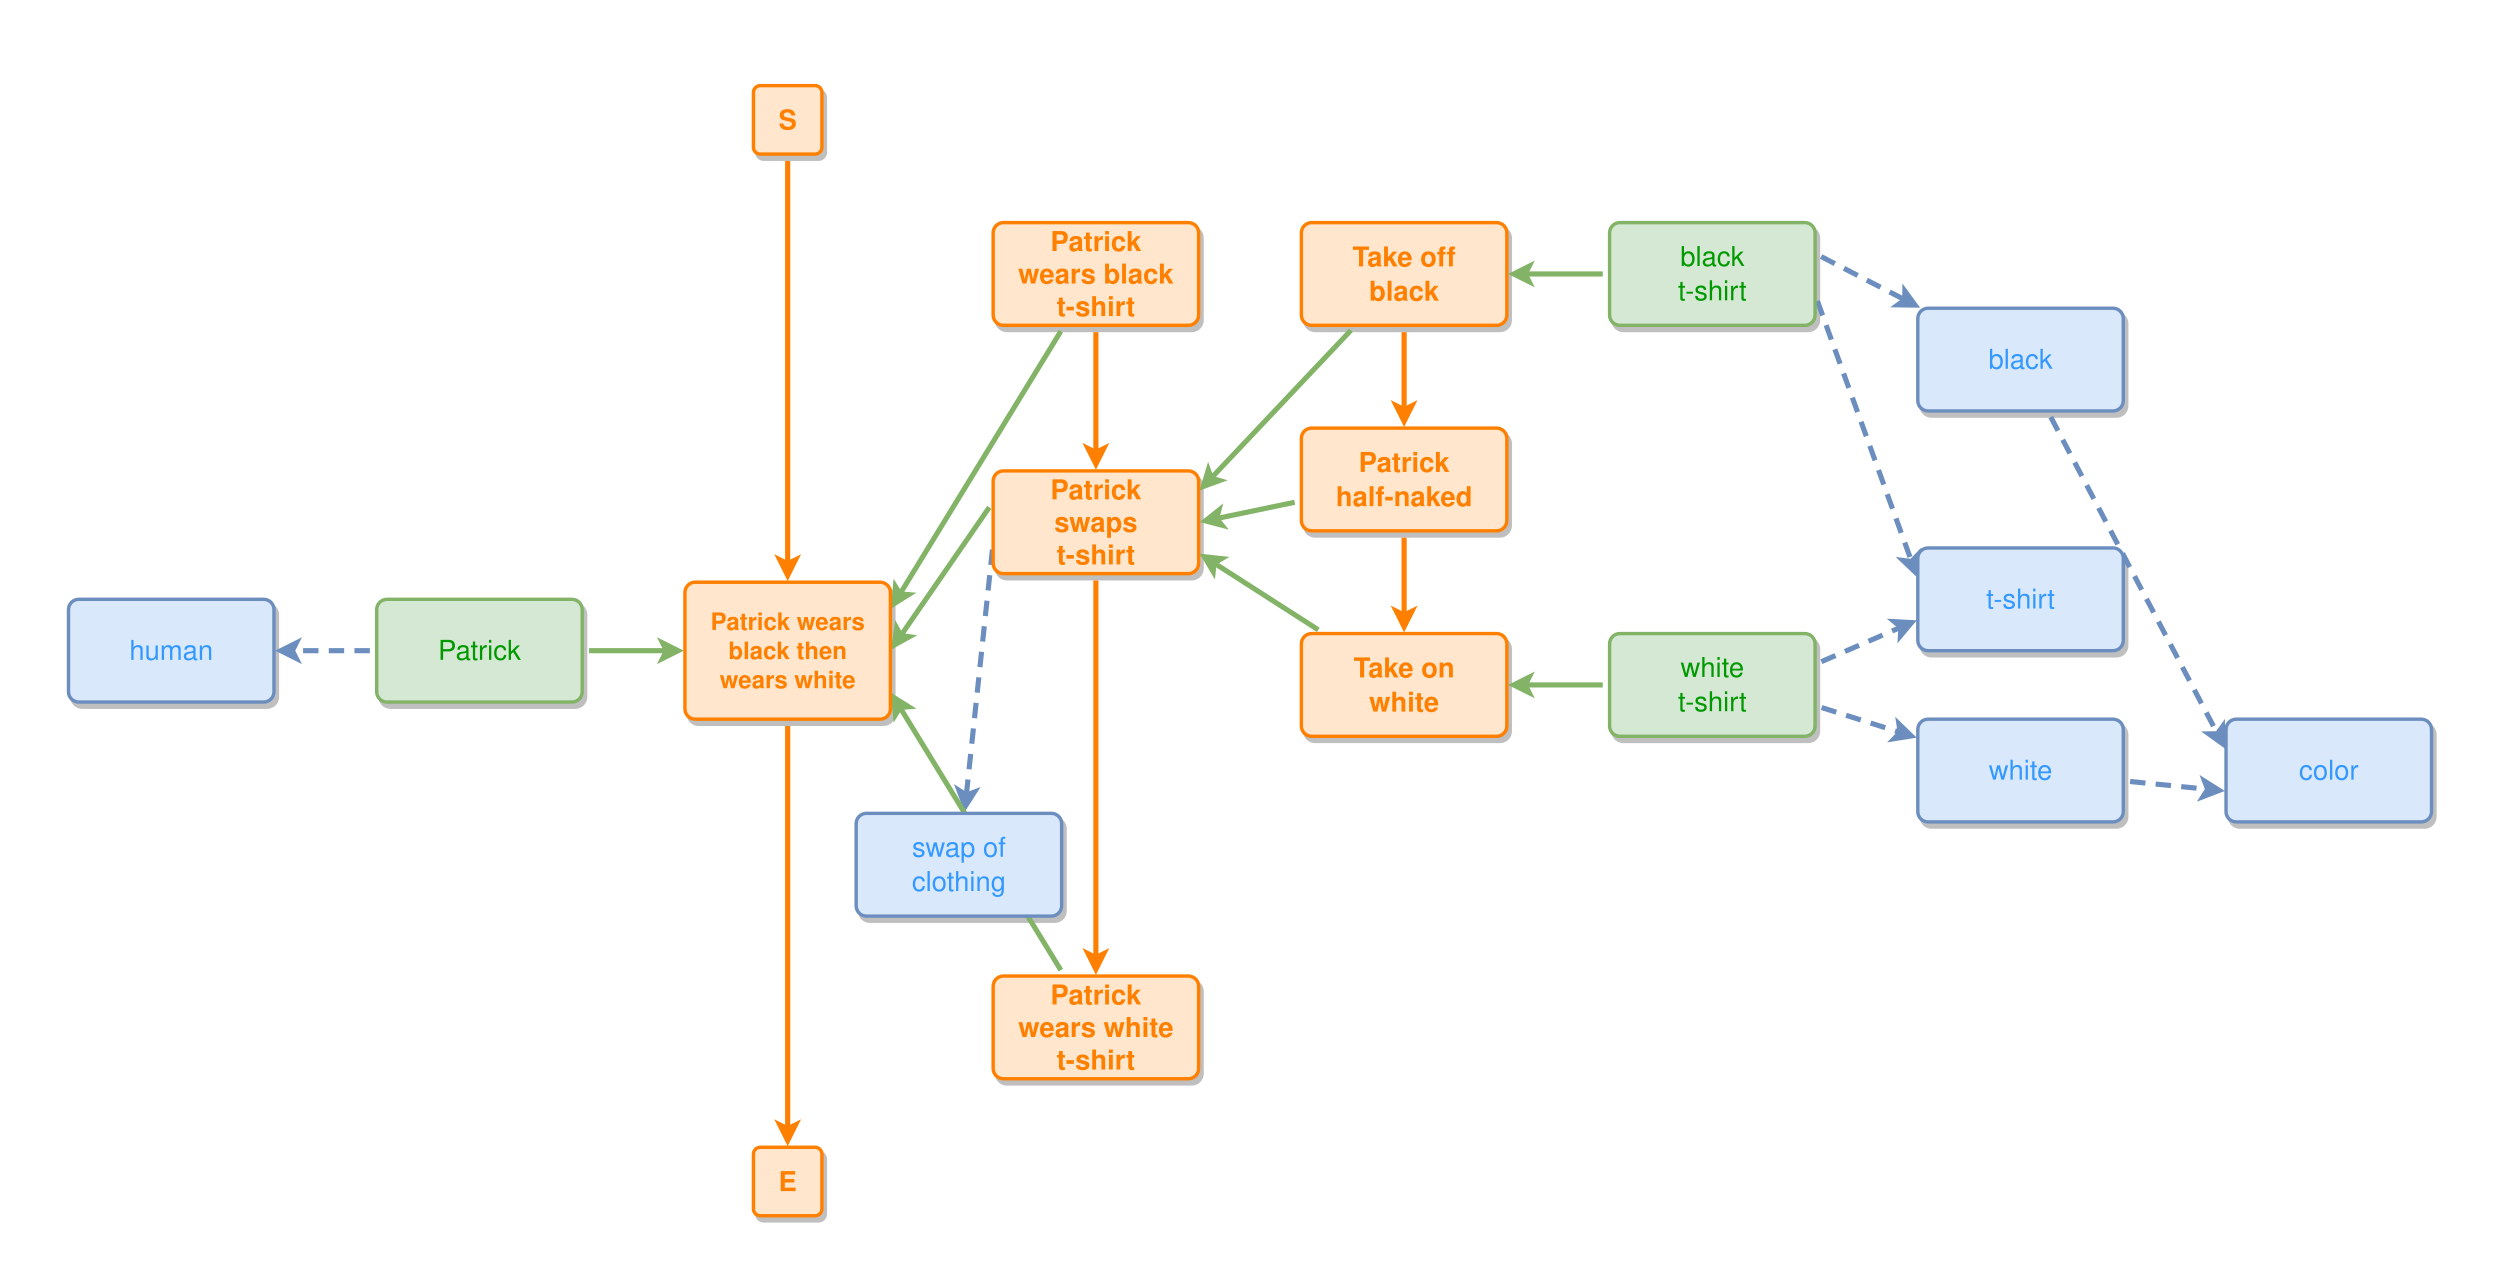
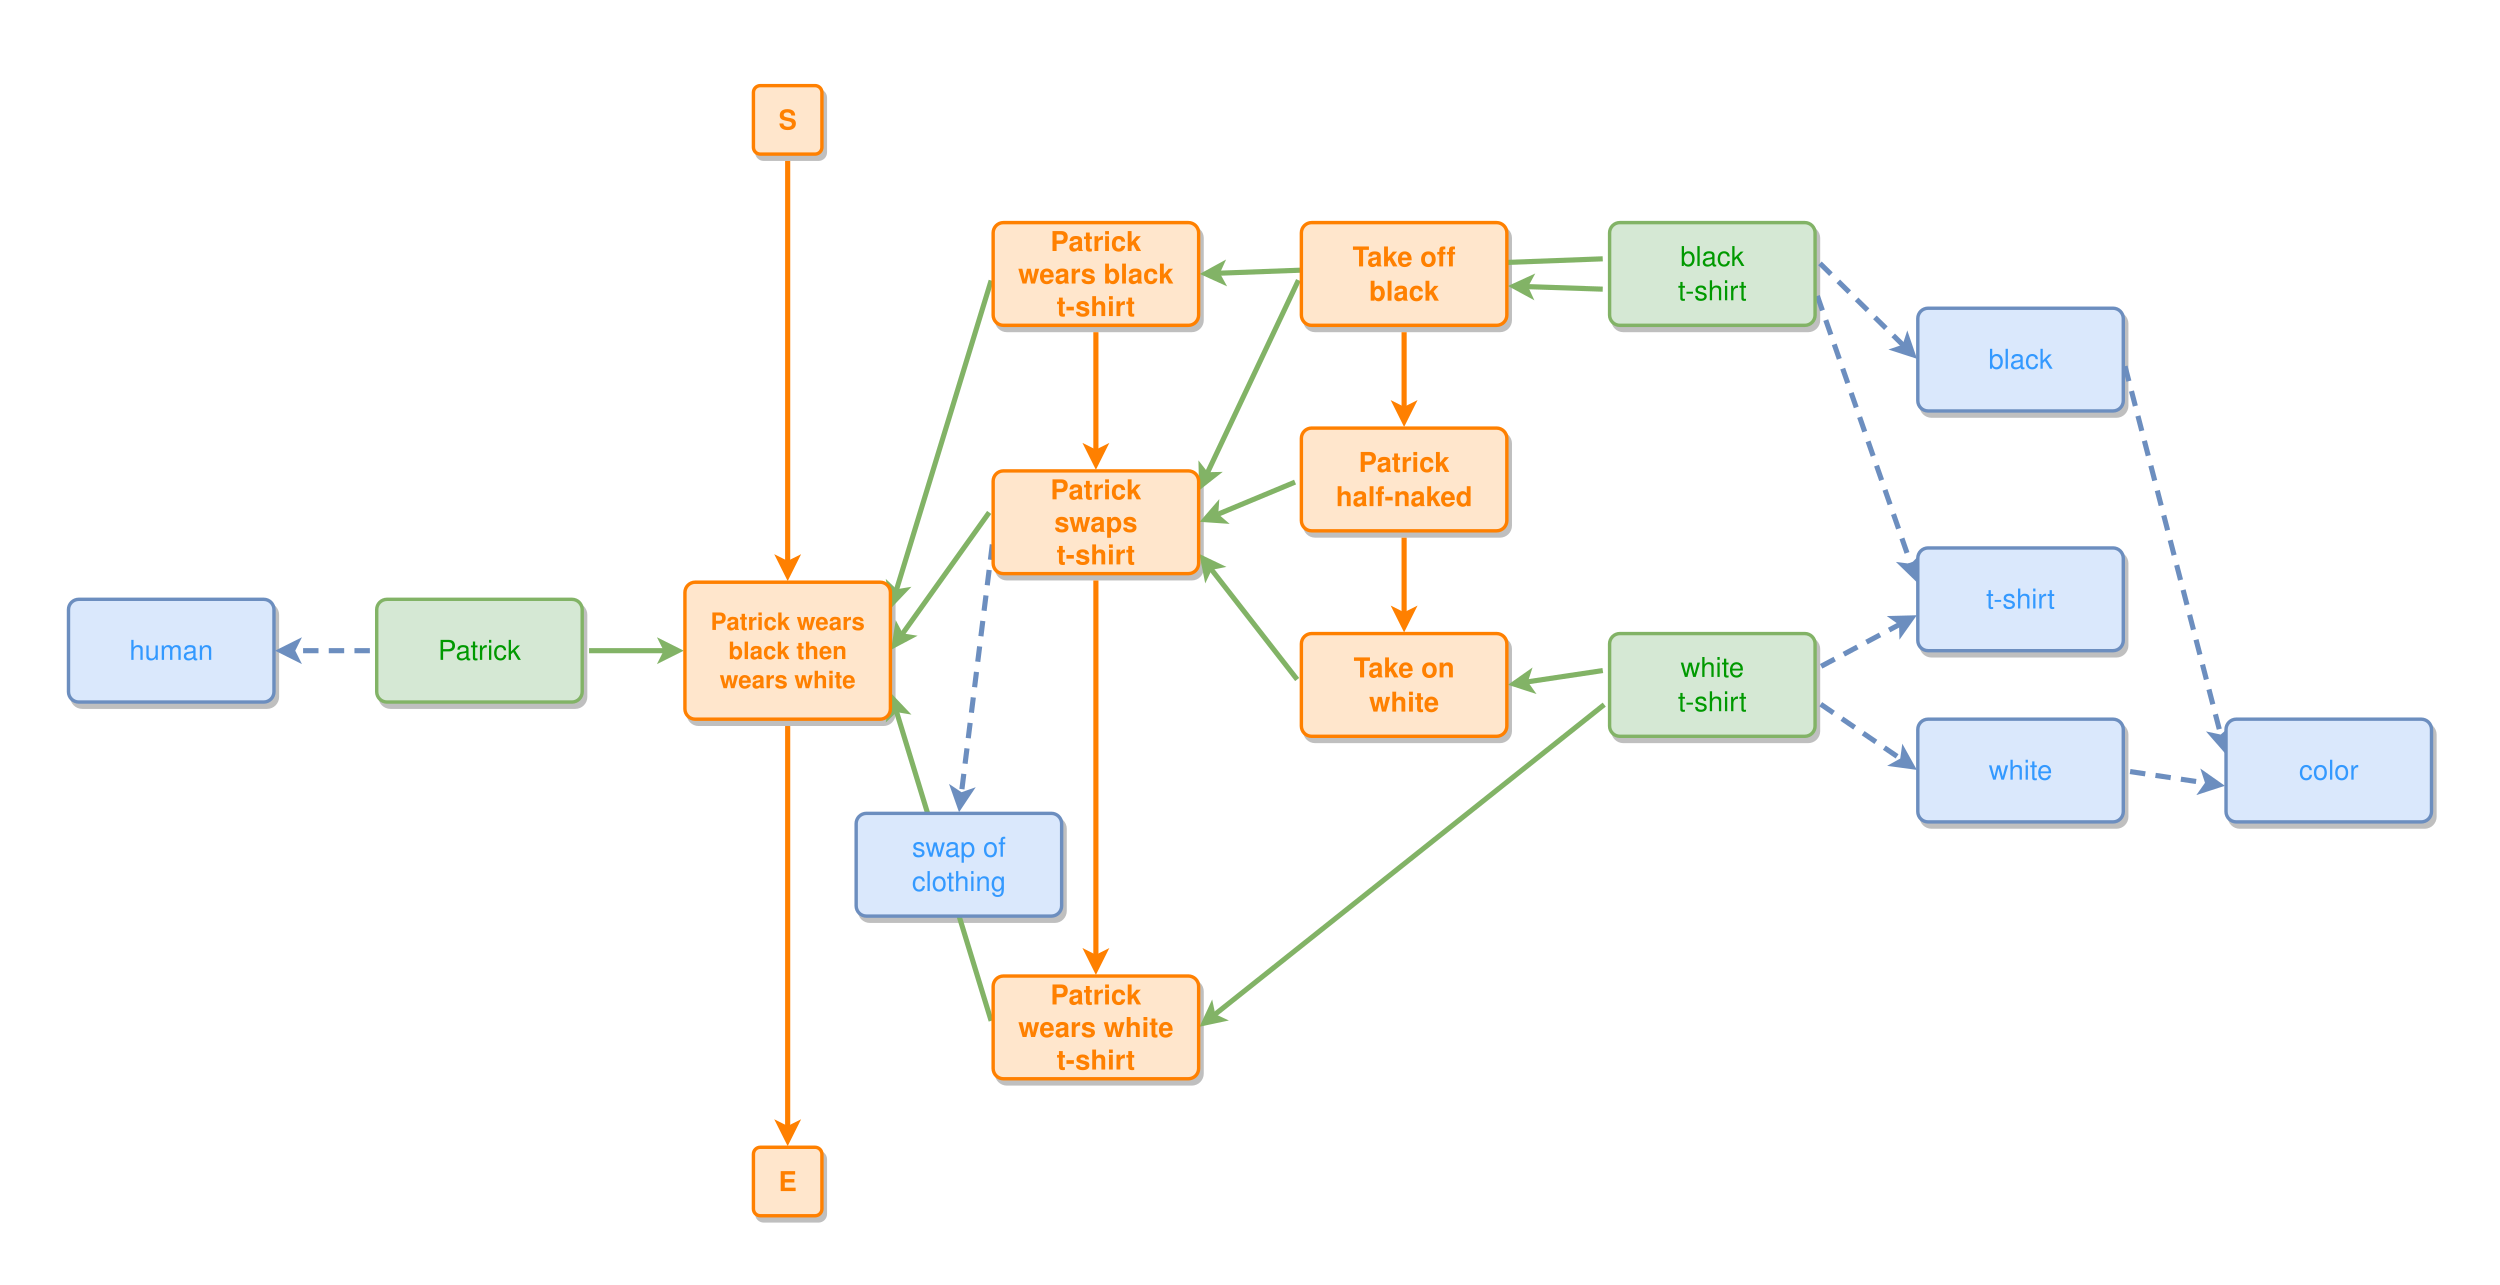
<svg xmlns="http://www.w3.org/2000/svg" width="1460" height="750" viewBox="0 0 1460 750">
  <defs>
  </defs>
  <g id="container-shells">
  </g>
  <g id="node-shadows">
    <rect x="400" y="340" width="120" height="80" rx="6" ry="6" fill="#000000" stroke="#000000" stroke-width="2" opacity="0.25" transform="translate(2,3)" />
+     <rect x="500" y="475" width="120" height="60" rx="6" ry="6" fill="#000000" stroke="#000000" stroke-width="2" opacity="0.25" transform="translate(2,3)" />
+     <rect x="220" y="350" width="120" height="60" rx="6" ry="6" fill="#000000" stroke="#000000" stroke-width="2" opacity="0.25" transform="translate(2,3)" />
    <rect x="40" y="350" width="120" height="60" rx="6" ry="6" fill="#000000" stroke="#000000" stroke-width="2" opacity="0.25" transform="translate(2,3)" />
-     <rect x="940" y="130" width="120" height="60" rx="6" ry="6" fill="#000000" stroke="#000000" stroke-width="2" opacity="0.25" transform="translate(2,3)" />
-     <rect x="940" y="370" width="120" height="60" rx="6" ry="6" fill="#000000" stroke="#000000" stroke-width="2" opacity="0.25" transform="translate(2,3)" />
    <rect x="1120" y="320" width="120" height="60" rx="6" ry="6" fill="#000000" stroke="#000000" stroke-width="2" opacity="0.25" transform="translate(2,3)" />
    <rect x="1120" y="180" width="120" height="60" rx="6" ry="6" fill="#000000" stroke="#000000" stroke-width="2" opacity="0.25" transform="translate(2,3)" />
    <rect x="1120" y="420" width="120" height="60" rx="6" ry="6" fill="#000000" stroke="#000000" stroke-width="2" opacity="0.25" transform="translate(2,3)" />
    <rect x="1300" y="420" width="120" height="60" rx="6" ry="6" fill="#000000" stroke="#000000" stroke-width="2" opacity="0.25" transform="translate(2,3)" />
    <rect x="440" y="50" width="40" height="40" rx="4" ry="4" fill="#000000" stroke="#000000" stroke-width="2" opacity="0.25" transform="translate(2,3)" />
    <rect x="440" y="670" width="40" height="40" rx="4" ry="4" fill="#000000" stroke="#000000" stroke-width="2" opacity="0.25" transform="translate(2,3)" />
    <rect x="580" y="130" width="120" height="60" rx="6" ry="6" fill="#000000" stroke="#000000" stroke-width="2" opacity="0.25" transform="translate(2,3)" />
    <rect x="580" y="275" width="120" height="60" rx="6" ry="6" fill="#000000" stroke="#000000" stroke-width="2" opacity="0.25" transform="translate(2,3)" />
    <rect x="580" y="570" width="120" height="60" rx="6" ry="6" fill="#000000" stroke="#000000" stroke-width="2" opacity="0.25" transform="translate(2,3)" />
+     <rect x="940" y="130" width="120" height="60" rx="6" ry="6" fill="#000000" stroke="#000000" stroke-width="2" opacity="0.25" transform="translate(2,3)" />
+     <rect x="940" y="370" width="120" height="60" rx="6" ry="6" fill="#000000" stroke="#000000" stroke-width="2" opacity="0.25" transform="translate(2,3)" />
    <rect x="760" y="130" width="120" height="60" rx="6" ry="6" fill="#000000" stroke="#000000" stroke-width="2" opacity="0.25" transform="translate(2,3)" />
    <rect x="760" y="250" width="120" height="60" rx="6" ry="6" fill="#000000" stroke="#000000" stroke-width="2" opacity="0.25" transform="translate(2,3)" />
    <rect x="760" y="370" width="120" height="60" rx="6" ry="6" fill="#000000" stroke="#000000" stroke-width="2" opacity="0.25" transform="translate(2,3)" />
-     <rect x="500" y="475" width="120" height="60" rx="6" ry="6" fill="#000000" stroke="#000000" stroke-width="2" opacity="0.25" transform="translate(2,3)" />
-     <rect x="220" y="350" width="120" height="60" rx="6" ry="6" fill="#000000" stroke="#000000" stroke-width="2" opacity="0.25" transform="translate(2,3)" />
  </g>
  <g id="edges">
-     <line x1="460.00" y1="424.00" x2="460.00" y2="659.25" stroke="#ff8000" stroke-width="3" />
-     <path d="M 460.00 666.00 L 455.50 657.00 L 460.00 659.25 L 464.50 657.00 Z" fill="#ff8000" stroke="#ff8000" stroke-width="3" stroke-miterlimit="10" />
-     <line x1="1061.36" y1="175.76" x2="1116.35" y2="327.89" stroke="#6c8ebf" stroke-width="3" stroke-dasharray="9 6" />
-     <path d="M 1118.64 334.24 L 1111.35 327.30 L 1116.35 327.89 L 1119.81 324.24 Z" fill="#6c8ebf" stroke="#6c8ebf" stroke-width="3" stroke-miterlimit="10" />
-     <line x1="1063.55" y1="149.84" x2="1112.38" y2="175.07" stroke="#6c8ebf" stroke-width="3" stroke-dasharray="9 6" />
-     <path d="M 1118.38 178.16 L 1108.32 178.03 L 1112.38 175.07 L 1112.45 170.03 Z" fill="#6c8ebf" stroke="#6c8ebf" stroke-width="3" stroke-miterlimit="10" />
-     <line x1="936.00" y1="160.00" x2="890.75" y2="160.00" stroke="#82b366" stroke-width="3" />
-     <path d="M 884.00 160.00 L 893.00 155.50 L 890.75 160.00 L 893.00 164.50 Z" fill="#82b366" stroke="#82b366" stroke-width="3" stroke-miterlimit="10" />
-     <line x1="1063.67" y1="386.41" x2="1110.14" y2="366.27" stroke="#6c8ebf" stroke-width="3" stroke-dasharray="9 6" />
-     <path d="M 1116.33 363.59 L 1109.86 371.30 L 1110.14 366.27 L 1106.28 363.04 Z" fill="#6c8ebf" stroke="#6c8ebf" stroke-width="3" stroke-miterlimit="10" />
-     <line x1="1063.81" y1="413.21" x2="1109.75" y2="427.75" stroke="#6c8ebf" stroke-width="3" stroke-dasharray="9 6" />
-     <path d="M 1116.19 429.79 L 1106.25 431.37 L 1109.75 427.75 L 1108.97 422.79 Z" fill="#6c8ebf" stroke="#6c8ebf" stroke-width="3" stroke-miterlimit="10" />
-     <line x1="936.00" y1="400.00" x2="890.75" y2="400.00" stroke="#82b366" stroke-width="3" />
-     <path d="M 884.00 400.00 L 893.00 395.50 L 890.75 400.00 L 893.00 404.50 Z" fill="#82b366" stroke="#82b366" stroke-width="3" stroke-miterlimit="10" />
-     <line x1="1197.65" y1="243.54" x2="1294.99" y2="428.49" stroke="#6c8ebf" stroke-width="3" stroke-dasharray="9 6" />
-     <path d="M 1298.14 434.46 L 1289.96 428.59 L 1294.99 428.49 L 1297.93 424.40 Z" fill="#6c8ebf" stroke="#6c8ebf" stroke-width="3" stroke-miterlimit="10" />
-     <line x1="1243.98" y1="456.40" x2="1289.30" y2="460.93" stroke="#6c8ebf" stroke-width="3" stroke-dasharray="9 6" />
-     <path d="M 1296.02 461.60 L 1286.62 465.18 L 1289.30 460.93 L 1287.51 456.23 Z" fill="#6c8ebf" stroke="#6c8ebf" stroke-width="3" stroke-miterlimit="10" />
-     <line x1="460.00" y1="94.00" x2="460.00" y2="329.25" stroke="#ff8000" stroke-width="3" />
-     <path d="M 460.00 336.00 L 455.50 327.00 L 460.00 329.25 L 464.50 327.00 Z" fill="#ff8000" stroke="#ff8000" stroke-width="3" stroke-miterlimit="10" />
-     <line x1="619.54" y1="193.41" x2="525.61" y2="346.83" stroke="#82b366" stroke-width="3" />
-     <path d="M 522.09 352.59 L 522.95 342.56 L 525.61 346.83 L 530.63 347.26 Z" fill="#82b366" stroke="#82b366" stroke-width="3" stroke-miterlimit="10" />
-     <line x1="640.00" y1="194.00" x2="640.00" y2="264.25" stroke="#ff8000" stroke-width="3" />
-     <path d="M 640.00 271.00 L 635.50 262.00 L 640.00 264.25 L 644.50 262.00 Z" fill="#ff8000" stroke="#ff8000" stroke-width="3" stroke-miterlimit="10" />
-     <line x1="577.73" y1="296.29" x2="526.10" y2="371.15" stroke="#82b366" stroke-width="3" />
-     <path d="M 522.27 376.71 L 523.68 366.74 L 526.10 371.15 L 531.08 371.85 Z" fill="#82b366" stroke="#82b366" stroke-width="3" stroke-miterlimit="10" />
-     <line x1="640.00" y1="339.00" x2="640.00" y2="559.25" stroke="#ff8000" stroke-width="3" />
-     <path d="M 640.00 566.00 L 635.50 557.00 L 640.00 559.25 L 644.50 557.00 Z" fill="#ff8000" stroke="#ff8000" stroke-width="3" stroke-miterlimit="10" />
-     <line x1="579.58" y1="320.98" x2="564.33" y2="464.31" stroke="#6c8ebf" stroke-width="3" stroke-dasharray="9 6" />
-     <path d="M 563.61 471.02 L 560.09 461.60 L 564.33 464.31 L 569.04 462.55 Z" fill="#6c8ebf" stroke="#6c8ebf" stroke-width="3" stroke-miterlimit="10" />
-     <line x1="619.54" y1="566.59" x2="525.61" y2="413.17" stroke="#82b366" stroke-width="3" />
-     <path d="M 522.09 407.41 L 530.63 412.74 L 525.61 413.17 L 522.95 417.44 Z" fill="#82b366" stroke="#82b366" stroke-width="3" stroke-miterlimit="10" />
-     <line x1="788.91" y1="192.91" x2="707.38" y2="279.19" stroke="#82b366" stroke-width="3" />
-     <path d="M 702.75 284.09 L 705.66 274.46 L 707.38 279.19 L 712.20 280.64 Z" fill="#82b366" stroke="#82b366" stroke-width="3" stroke-miterlimit="10" />
-     <line x1="820.00" y1="194.00" x2="820.00" y2="239.25" stroke="#ff8000" stroke-width="3" />
-     <path d="M 820.00 246.00 L 815.50 237.00 L 820.00 239.25 L 824.50 237.00 Z" fill="#ff8000" stroke="#ff8000" stroke-width="3" stroke-miterlimit="10" />
-     <line x1="756.08" y1="293.32" x2="710.52" y2="302.81" stroke="#82b366" stroke-width="3" />
-     <path d="M 703.92 304.18 L 711.81 297.94 L 710.52 302.81 L 713.64 306.75 Z" fill="#82b366" stroke="#82b366" stroke-width="3" stroke-miterlimit="10" />
-     <line x1="820.00" y1="314.00" x2="820.00" y2="359.25" stroke="#ff8000" stroke-width="3" />
-     <path d="M 820.00 366.00 L 815.50 357.00 L 820.00 359.25 L 824.50 357.00 Z" fill="#ff8000" stroke="#ff8000" stroke-width="3" stroke-miterlimit="10" />
-     <line x1="769.88" y1="367.84" x2="709.05" y2="328.81" stroke="#82b366" stroke-width="3" />
-     <path d="M 703.37 325.16 L 713.37 326.23 L 709.05 328.81 L 708.51 333.81 Z" fill="#82b366" stroke="#82b366" stroke-width="3" stroke-miterlimit="10" />
-     <line x1="344.00" y1="380.00" x2="389.25" y2="380.00" stroke="#82b366" stroke-width="3" />
-     <path d="M 396.00 380.00 L 387.00 384.50 L 389.25 380.00 L 387.00 375.50 Z" fill="#82b366" stroke="#82b366" stroke-width="3" stroke-miterlimit="10" />
-     <line x1="216.00" y1="380.00" x2="170.75" y2="380.00" stroke="#6c8ebf" stroke-width="3" stroke-dasharray="9 6" />
-     <path d="M 164.00 380.00 L 173.00 375.50 L 170.75 380.00 L 173.00 384.50 Z" fill="#6c8ebf" stroke="#6c8ebf" stroke-width="3" stroke-miterlimit="10" />
+     <g class="edge" data-edge-idx="0" data-edge-base="leadsto" data-edge-from="1" data-edge-to="18">
+       <line x1="460.00" y1="424.00" x2="460.00" y2="659.25" stroke="#ff8000" stroke-width="3" />
+       <path d="M 460.00 666.00 L 455.50 657.00 L 460.00 659.25 L 464.50 657.00 Z" fill="#ff8000" stroke="#ff8000" stroke-width="3" stroke-miterlimit="10" />
+     </g>
+     <g class="edge" data-edge-idx="1" data-edge-base="partof" data-edge-from="11" data-edge-to="1">
+       <line x1="344.00" y1="380.00" x2="389.25" y2="380.00" stroke="#82b366" stroke-width="3" />
+       <path d="M 396.00 380.00 L 387.00 384.50 L 389.25 380.00 L 387.00 375.50 Z" fill="#82b366" stroke="#82b366" stroke-width="3" stroke-miterlimit="10" />
+     </g>
+     <g class="edge" data-edge-idx="2" data-edge-base="expresses" data-edge-from="11" data-edge-to="12">
+       <line x1="216.00" y1="380.00" x2="170.75" y2="380.00" stroke="#6c8ebf" stroke-width="3" stroke-dasharray="9 6" />
+       <path d="M 164.00 380.00 L 173.00 375.50 L 170.75 380.00 L 173.00 384.50 Z" fill="#6c8ebf" stroke="#6c8ebf" stroke-width="3" stroke-miterlimit="10" />
+     </g>
+     <g class="edge" data-edge-idx="3" data-edge-base="expresses" data-edge-from="14" data-edge-to="16">
+       <line x1="1241.01" y1="213.87" x2="1297.30" y2="430.60" stroke="#6c8ebf" stroke-width="3" stroke-dasharray="9 6" />
+       <path d="M 1298.99 437.13 L 1292.38 429.55 L 1297.30 430.60 L 1301.09 427.29 Z" fill="#6c8ebf" stroke="#6c8ebf" stroke-width="3" stroke-miterlimit="10" />
+     </g>
+     <g class="edge" data-edge-idx="4" data-edge-base="expresses" data-edge-from="15" data-edge-to="16">
+       <line x1="1243.96" y1="450.59" x2="1289.37" y2="457.41" stroke="#6c8ebf" stroke-width="3" stroke-dasharray="9 6" />
+       <path d="M 1296.04 458.41 L 1286.48 461.52 L 1289.37 457.41 L 1287.81 452.62 Z" fill="#6c8ebf" stroke="#6c8ebf" stroke-width="3" stroke-miterlimit="10" />
+     </g>
+     <g class="edge" data-edge-idx="5" data-edge-base="leadsto" data-edge-from="17" data-edge-to="1">
+       <line x1="460.00" y1="94.00" x2="460.00" y2="329.25" stroke="#ff8000" stroke-width="3" />
+       <path d="M 460.00 336.00 L 455.50 327.00 L 460.00 329.25 L 464.50 327.00 Z" fill="#ff8000" stroke="#ff8000" stroke-width="3" stroke-miterlimit="10" />
+     </g>
+     <g class="edge" data-edge-idx="6" data-edge-base="partof" data-edge-from="2" data-edge-to="1">
+       <line x1="578.83" y1="163.82" x2="523.15" y2="345.72" stroke="#82b366" stroke-width="3" />
+       <path d="M 521.17 352.18 L 519.50 342.25 L 523.15 345.72 L 528.11 344.89 Z" fill="#82b366" stroke="#82b366" stroke-width="3" stroke-miterlimit="10" />
+     </g>
+     <g class="edge" data-edge-idx="7" data-edge-base="leadsto" data-edge-from="2" data-edge-to="3">
+       <line x1="640.00" y1="194.00" x2="640.00" y2="264.25" stroke="#ff8000" stroke-width="3" />
+       <path d="M 640.00 271.00 L 635.50 262.00 L 640.00 264.25 L 644.50 262.00 Z" fill="#ff8000" stroke="#ff8000" stroke-width="3" stroke-miterlimit="10" />
+     </g>
+     <g class="edge" data-edge-idx="8" data-edge-base="partof" data-edge-from="3" data-edge-to="1">
+       <line x1="577.68" y1="299.25" x2="526.25" y2="371.25" stroke="#82b366" stroke-width="3" />
+       <path d="M 522.32 376.75 L 523.89 366.81 L 526.25 371.25 L 531.22 372.04 Z" fill="#82b366" stroke="#82b366" stroke-width="3" stroke-miterlimit="10" />
+     </g>
+     <g class="edge" data-edge-idx="9" data-edge-base="expresses" data-edge-from="3" data-edge-to="10">
+       <line x1="579.51" y1="317.97" x2="561.33" y2="464.33" stroke="#6c8ebf" stroke-width="3" stroke-dasharray="9 6" />
+       <path d="M 560.49 471.03 L 557.14 461.54 L 561.33 464.33 L 566.07 462.65 Z" fill="#6c8ebf" stroke="#6c8ebf" stroke-width="3" stroke-miterlimit="10" />
+     </g>
+     <g class="edge" data-edge-idx="10" data-edge-base="leadsto" data-edge-from="3" data-edge-to="4">
+       <line x1="640.00" y1="339.00" x2="640.00" y2="559.25" stroke="#ff8000" stroke-width="3" />
+       <path d="M 640.00 566.00 L 635.50 557.00 L 640.00 559.25 L 644.50 557.00 Z" fill="#ff8000" stroke="#ff8000" stroke-width="3" stroke-miterlimit="10" />
+     </g>
+     <g class="edge" data-edge-idx="11" data-edge-base="partof" data-edge-from="4" data-edge-to="1">
+       <line x1="578.83" y1="596.18" x2="523.15" y2="414.28" stroke="#82b366" stroke-width="3" />
+       <path d="M 521.17 407.82 L 528.11 415.11 L 523.15 414.28 L 519.50 417.75 Z" fill="#82b366" stroke="#82b366" stroke-width="3" stroke-miterlimit="10" />
+     </g>
+     <g class="edge" data-edge-idx="12" data-edge-base="expresses" data-edge-from="5" data-edge-to="13">
+       <line x1="1061.32" y1="172.78" x2="1116.46" y2="330.85" stroke="#6c8ebf" stroke-width="3" stroke-dasharray="9 6" />
+       <path d="M 1118.68 337.22 L 1111.47 330.21 L 1116.46 330.85 L 1119.97 327.24 Z" fill="#6c8ebf" stroke="#6c8ebf" stroke-width="3" stroke-miterlimit="10" />
+     </g>
+     <g class="edge" data-edge-idx="13" data-edge-base="expresses" data-edge-from="5" data-edge-to="14">
+       <line x1="1062.85" y1="153.80" x2="1112.33" y2="202.46" stroke="#6c8ebf" stroke-width="3" stroke-dasharray="9 6" />
+       <path d="M 1117.15 207.20 L 1107.58 204.09 L 1112.33 202.46 L 1113.89 197.68 Z" fill="#6c8ebf" stroke="#6c8ebf" stroke-width="3" stroke-miterlimit="10" />
+     </g>
+     <g class="edge" data-edge-idx="14" data-edge-base="partof" data-edge-from="5" data-edge-to="2">
+       <line x1="936.00" y1="151.15" x2="710.74" y2="159.60" stroke="#82b366" stroke-width="3" />
+       <path d="M 704.00 159.85 L 712.82 155.02 L 710.74 159.60 L 713.16 164.01 Z" fill="#82b366" stroke="#82b366" stroke-width="3" stroke-miterlimit="10" />
+     </g>
+     <g class="edge" data-edge-idx="15" data-edge-base="partof" data-edge-from="5" data-edge-to="7">
+       <line x1="936.00" y1="168.87" x2="890.74" y2="167.36" stroke="#82b366" stroke-width="3" />
+       <path d="M 884.00 167.13 L 893.14 162.94 L 890.74 167.36 L 892.84 171.93 Z" fill="#82b366" stroke="#82b366" stroke-width="3" stroke-miterlimit="10" />
+     </g>
+     <g class="edge" data-edge-idx="16" data-edge-base="expresses" data-edge-from="6" data-edge-to="13">
+       <line x1="1063.53" y1="389.12" x2="1110.51" y2="364.06" stroke="#6c8ebf" stroke-width="3" stroke-dasharray="9 6" />
+       <path d="M 1116.47 360.88 L 1110.65 369.09 L 1110.51 364.06 L 1106.41 361.15 Z" fill="#6c8ebf" stroke="#6c8ebf" stroke-width="3" stroke-miterlimit="10" />
+     </g>
+     <g class="edge" data-edge-idx="17" data-edge-base="expresses" data-edge-from="6" data-edge-to="15">
+       <line x1="1063.30" y1="411.26" x2="1111.12" y2="443.93" stroke="#6c8ebf" stroke-width="3" stroke-dasharray="9 6" />
+       <path d="M 1116.70 447.74 L 1106.73 446.38 L 1111.12 443.93 L 1111.81 438.95 Z" fill="#6c8ebf" stroke="#6c8ebf" stroke-width="3" stroke-miterlimit="10" />
+     </g>
+     <g class="edge" data-edge-idx="18" data-edge-base="partof" data-edge-from="6" data-edge-to="4">
+       <line x1="936.87" y1="411.49" x2="708.41" y2="593.31" stroke="#82b366" stroke-width="3" />
+       <path d="M 703.13 597.51 L 707.37 588.38 L 708.41 593.31 L 712.97 595.43 Z" fill="#82b366" stroke="#82b366" stroke-width="3" stroke-miterlimit="10" />
+     </g>
+     <g class="edge" data-edge-idx="19" data-edge-base="partof" data-edge-from="6" data-edge-to="9">
+       <line x1="936.04" y1="391.59" x2="890.63" y2="398.41" stroke="#82b366" stroke-width="3" />
+       <path d="M 883.96 399.41 L 892.19 393.62 L 890.63 398.41 L 893.52 402.52 Z" fill="#82b366" stroke="#82b366" stroke-width="3" stroke-miterlimit="10" />
+     </g>
+     <g class="edge" data-edge-idx="20" data-edge-base="partof" data-edge-from="7" data-edge-to="3">
+       <line x1="758.29" y1="163.62" x2="704.59" y2="277.28" stroke="#82b366" stroke-width="3" />
+       <path d="M 701.71 283.38 L 701.48 273.32 L 704.59 277.28 L 709.62 277.17 Z" fill="#82b366" stroke="#82b366" stroke-width="3" stroke-miterlimit="10" />
+     </g>
+     <g class="edge" data-edge-idx="21" data-edge-base="leadsto" data-edge-from="7" data-edge-to="8">
+       <line x1="820.00" y1="194.00" x2="820.00" y2="239.25" stroke="#ff8000" stroke-width="3" />
+       <path d="M 820.00 246.00 L 815.50 237.00 L 820.00 239.25 L 824.50 237.00 Z" fill="#ff8000" stroke="#ff8000" stroke-width="3" stroke-miterlimit="10" />
+     </g>
+     <g class="edge" data-edge-idx="22" data-edge-base="partof" data-edge-from="8" data-edge-to="3">
+       <line x1="756.31" y1="281.54" x2="709.92" y2="300.87" stroke="#82b366" stroke-width="3" />
+       <path d="M 703.69 303.46 L 710.27 295.85 L 709.92 300.87 L 713.73 304.15 Z" fill="#82b366" stroke="#82b366" stroke-width="3" stroke-miterlimit="10" />
+     </g>
+     <g class="edge" data-edge-idx="23" data-edge-base="leadsto" data-edge-from="8" data-edge-to="9">
+       <line x1="820.00" y1="314.00" x2="820.00" y2="359.25" stroke="#ff8000" stroke-width="3" />
+       <path d="M 820.00 366.00 L 815.50 357.00 L 820.00 359.25 L 824.50 357.00 Z" fill="#ff8000" stroke="#ff8000" stroke-width="3" stroke-miterlimit="10" />
+     </g>
+     <g class="edge" data-edge-idx="24" data-edge-base="partof" data-edge-from="9" data-edge-to="3">
+       <line x1="757.54" y1="396.84" x2="706.61" y2="331.48" stroke="#82b366" stroke-width="3" />
+       <path d="M 702.46 326.16 L 711.54 330.49 L 706.61 331.48 L 704.44 336.02 Z" fill="#82b366" stroke="#82b366" stroke-width="3" stroke-miterlimit="10" />
+     </g>
  </g>
  <g id="nodes">
    <rect x="400" y="340" width="120" height="80" rx="6" ry="6" fill="#ffe6cc" stroke="#ff8000" stroke-width="2" />
    <text x="460" y="363" text-anchor="middle" dominant-baseline="middle" font-family="Helvetica,Inter,Segoe UI,Arial" font-size="14" font-weight="bold" fill="#ff8000">Patrick wears</text>
    <text x="460" y="380" text-anchor="middle" dominant-baseline="middle" font-family="Helvetica,Inter,Segoe UI,Arial" font-size="14" font-weight="bold" fill="#ff8000">black then</text>
    <text x="460" y="397" text-anchor="middle" dominant-baseline="middle" font-family="Helvetica,Inter,Segoe UI,Arial" font-size="14" font-weight="bold" fill="#ff8000">wears white</text>
+     <rect x="500" y="475" width="120" height="60" rx="6" ry="6" fill="#dae8fc" stroke="#6c8ebf" stroke-width="2" />
+     <text x="560" y="495" text-anchor="middle" dominant-baseline="middle" font-family="Helvetica,Inter,Segoe UI,Arial" font-size="16" font-weight="normal" fill="#3399ff">swap of</text>
+     <text x="560" y="515" text-anchor="middle" dominant-baseline="middle" font-family="Helvetica,Inter,Segoe UI,Arial" font-size="16" font-weight="normal" fill="#3399ff">clothing</text>
+     <rect x="220" y="350" width="120" height="60" rx="6" ry="6" fill="#d5e8d4" stroke="#82b366" stroke-width="2" />
+     <text x="280" y="380" text-anchor="middle" dominant-baseline="middle" font-family="Helvetica,Inter,Segoe UI,Arial" font-size="16" font-weight="normal" fill="#009900">Patrick</text>
    <rect x="40" y="350" width="120" height="60" rx="6" ry="6" fill="#dae8fc" stroke="#6c8ebf" stroke-width="2" />
    <text x="100" y="380" text-anchor="middle" dominant-baseline="middle" font-family="Helvetica,Inter,Segoe UI,Arial" font-size="16" font-weight="normal" fill="#3399ff">human</text>
-     <rect x="940" y="130" width="120" height="60" rx="6" ry="6" fill="#d5e8d4" stroke="#82b366" stroke-width="2" />
-     <text x="1000" y="150" text-anchor="middle" dominant-baseline="middle" font-family="Helvetica,Inter,Segoe UI,Arial" font-size="16" font-weight="normal" fill="#009900">black</text>
-     <text x="1000" y="170" text-anchor="middle" dominant-baseline="middle" font-family="Helvetica,Inter,Segoe UI,Arial" font-size="16" font-weight="normal" fill="#009900">t-shirt</text>
-     <rect x="940" y="370" width="120" height="60" rx="6" ry="6" fill="#d5e8d4" stroke="#82b366" stroke-width="2" />
-     <text x="1000" y="390" text-anchor="middle" dominant-baseline="middle" font-family="Helvetica,Inter,Segoe UI,Arial" font-size="16" font-weight="normal" fill="#009900">white</text>
-     <text x="1000" y="410" text-anchor="middle" dominant-baseline="middle" font-family="Helvetica,Inter,Segoe UI,Arial" font-size="16" font-weight="normal" fill="#009900">t-shirt</text>
    <rect x="1120" y="320" width="120" height="60" rx="6" ry="6" fill="#dae8fc" stroke="#6c8ebf" stroke-width="2" />
    <text x="1180" y="350" text-anchor="middle" dominant-baseline="middle" font-family="Helvetica,Inter,Segoe UI,Arial" font-size="16" font-weight="normal" fill="#3399ff">t-shirt</text>
    <rect x="1120" y="180" width="120" height="60" rx="6" ry="6" fill="#dae8fc" stroke="#6c8ebf" stroke-width="2" />
    <text x="1180" y="210" text-anchor="middle" dominant-baseline="middle" font-family="Helvetica,Inter,Segoe UI,Arial" font-size="16" font-weight="normal" fill="#3399ff">black</text>
    <rect x="1120" y="420" width="120" height="60" rx="6" ry="6" fill="#dae8fc" stroke="#6c8ebf" stroke-width="2" />
    <text x="1180" y="450" text-anchor="middle" dominant-baseline="middle" font-family="Helvetica,Inter,Segoe UI,Arial" font-size="16" font-weight="normal" fill="#3399ff">white</text>
    <rect x="1300" y="420" width="120" height="60" rx="6" ry="6" fill="#dae8fc" stroke="#6c8ebf" stroke-width="2" />
    <text x="1360" y="450" text-anchor="middle" dominant-baseline="middle" font-family="Helvetica,Inter,Segoe UI,Arial" font-size="16" font-weight="normal" fill="#3399ff">color</text>
    <rect x="440" y="50" width="40" height="40" rx="4" ry="4" fill="#ffe6cc" stroke="#ff8000" stroke-width="2" />
    <text x="460" y="70" text-anchor="middle" dominant-baseline="middle" font-family="Helvetica,Inter,Segoe UI,Arial" font-size="16" font-weight="bold" fill="#ff8000">S</text>
    <rect x="440" y="670" width="40" height="40" rx="4" ry="4" fill="#ffe6cc" stroke="#ff8000" stroke-width="2" />
    <text x="460" y="690" text-anchor="middle" dominant-baseline="middle" font-family="Helvetica,Inter,Segoe UI,Arial" font-size="16" font-weight="bold" fill="#ff8000">E</text>
    <rect x="580" y="130" width="120" height="60" rx="6" ry="6" fill="#ffe6cc" stroke="#ff8000" stroke-width="2" />
    <text x="640" y="141" text-anchor="middle" dominant-baseline="middle" font-family="Helvetica,Inter,Segoe UI,Arial" font-size="16" font-weight="bold" fill="#ff8000">Patrick</text>
    <text x="640" y="160" text-anchor="middle" dominant-baseline="middle" font-family="Helvetica,Inter,Segoe UI,Arial" font-size="16" font-weight="bold" fill="#ff8000">wears black</text>
    <text x="640" y="179" text-anchor="middle" dominant-baseline="middle" font-family="Helvetica,Inter,Segoe UI,Arial" font-size="16" font-weight="bold" fill="#ff8000">t-shirt</text>
    <rect x="580" y="275" width="120" height="60" rx="6" ry="6" fill="#ffe6cc" stroke="#ff8000" stroke-width="2" />
    <text x="640" y="286" text-anchor="middle" dominant-baseline="middle" font-family="Helvetica,Inter,Segoe UI,Arial" font-size="16" font-weight="bold" fill="#ff8000">Patrick</text>
    <text x="640" y="305" text-anchor="middle" dominant-baseline="middle" font-family="Helvetica,Inter,Segoe UI,Arial" font-size="16" font-weight="bold" fill="#ff8000">swaps</text>
    <text x="640" y="324" text-anchor="middle" dominant-baseline="middle" font-family="Helvetica,Inter,Segoe UI,Arial" font-size="16" font-weight="bold" fill="#ff8000">t-shirt</text>
    <rect x="580" y="570" width="120" height="60" rx="6" ry="6" fill="#ffe6cc" stroke="#ff8000" stroke-width="2" />
    <text x="640" y="581" text-anchor="middle" dominant-baseline="middle" font-family="Helvetica,Inter,Segoe UI,Arial" font-size="16" font-weight="bold" fill="#ff8000">Patrick</text>
    <text x="640" y="600" text-anchor="middle" dominant-baseline="middle" font-family="Helvetica,Inter,Segoe UI,Arial" font-size="16" font-weight="bold" fill="#ff8000">wears white</text>
    <text x="640" y="619" text-anchor="middle" dominant-baseline="middle" font-family="Helvetica,Inter,Segoe UI,Arial" font-size="16" font-weight="bold" fill="#ff8000">t-shirt</text>
+     <rect x="940" y="130" width="120" height="60" rx="6" ry="6" fill="#d5e8d4" stroke="#82b366" stroke-width="2" />
+     <text x="1000" y="150" text-anchor="middle" dominant-baseline="middle" font-family="Helvetica,Inter,Segoe UI,Arial" font-size="16" font-weight="normal" fill="#009900">black</text>
+     <text x="1000" y="170" text-anchor="middle" dominant-baseline="middle" font-family="Helvetica,Inter,Segoe UI,Arial" font-size="16" font-weight="normal" fill="#009900">t-shirt</text>
+     <rect x="940" y="370" width="120" height="60" rx="6" ry="6" fill="#d5e8d4" stroke="#82b366" stroke-width="2" />
+     <text x="1000" y="390" text-anchor="middle" dominant-baseline="middle" font-family="Helvetica,Inter,Segoe UI,Arial" font-size="16" font-weight="normal" fill="#009900">white</text>
+     <text x="1000" y="410" text-anchor="middle" dominant-baseline="middle" font-family="Helvetica,Inter,Segoe UI,Arial" font-size="16" font-weight="normal" fill="#009900">t-shirt</text>
    <rect x="760" y="130" width="120" height="60" rx="6" ry="6" fill="#ffe6cc" stroke="#ff8000" stroke-width="2" />
    <text x="820" y="150" text-anchor="middle" dominant-baseline="middle" font-family="Helvetica,Inter,Segoe UI,Arial" font-size="16" font-weight="bold" fill="#ff8000">Take off</text>
    <text x="820" y="170" text-anchor="middle" dominant-baseline="middle" font-family="Helvetica,Inter,Segoe UI,Arial" font-size="16" font-weight="bold" fill="#ff8000">black</text>
    <rect x="760" y="250" width="120" height="60" rx="6" ry="6" fill="#ffe6cc" stroke="#ff8000" stroke-width="2" />
    <text x="820" y="270" text-anchor="middle" dominant-baseline="middle" font-family="Helvetica,Inter,Segoe UI,Arial" font-size="16" font-weight="bold" fill="#ff8000">Patrick</text>
    <text x="820" y="290" text-anchor="middle" dominant-baseline="middle" font-family="Helvetica,Inter,Segoe UI,Arial" font-size="16" font-weight="bold" fill="#ff8000">half-naked</text>
    <rect x="760" y="370" width="120" height="60" rx="6" ry="6" fill="#ffe6cc" stroke="#ff8000" stroke-width="2" />
    <text x="820" y="390" text-anchor="middle" dominant-baseline="middle" font-family="Helvetica,Inter,Segoe UI,Arial" font-size="16" font-weight="bold" fill="#ff8000">Take on</text>
    <text x="820" y="410" text-anchor="middle" dominant-baseline="middle" font-family="Helvetica,Inter,Segoe UI,Arial" font-size="16" font-weight="bold" fill="#ff8000">white</text>
-     <rect x="500" y="475" width="120" height="60" rx="6" ry="6" fill="#dae8fc" stroke="#6c8ebf" stroke-width="2" />
-     <text x="560" y="495" text-anchor="middle" dominant-baseline="middle" font-family="Helvetica,Inter,Segoe UI,Arial" font-size="16" font-weight="normal" fill="#3399ff">swap of</text>
-     <text x="560" y="515" text-anchor="middle" dominant-baseline="middle" font-family="Helvetica,Inter,Segoe UI,Arial" font-size="16" font-weight="normal" fill="#3399ff">clothing</text>
-     <rect x="220" y="350" width="120" height="60" rx="6" ry="6" fill="#d5e8d4" stroke="#82b366" stroke-width="2" />
-     <text x="280" y="380" text-anchor="middle" dominant-baseline="middle" font-family="Helvetica,Inter,Segoe UI,Arial" font-size="16" font-weight="normal" fill="#009900">Patrick</text>
  </g>
</svg>
